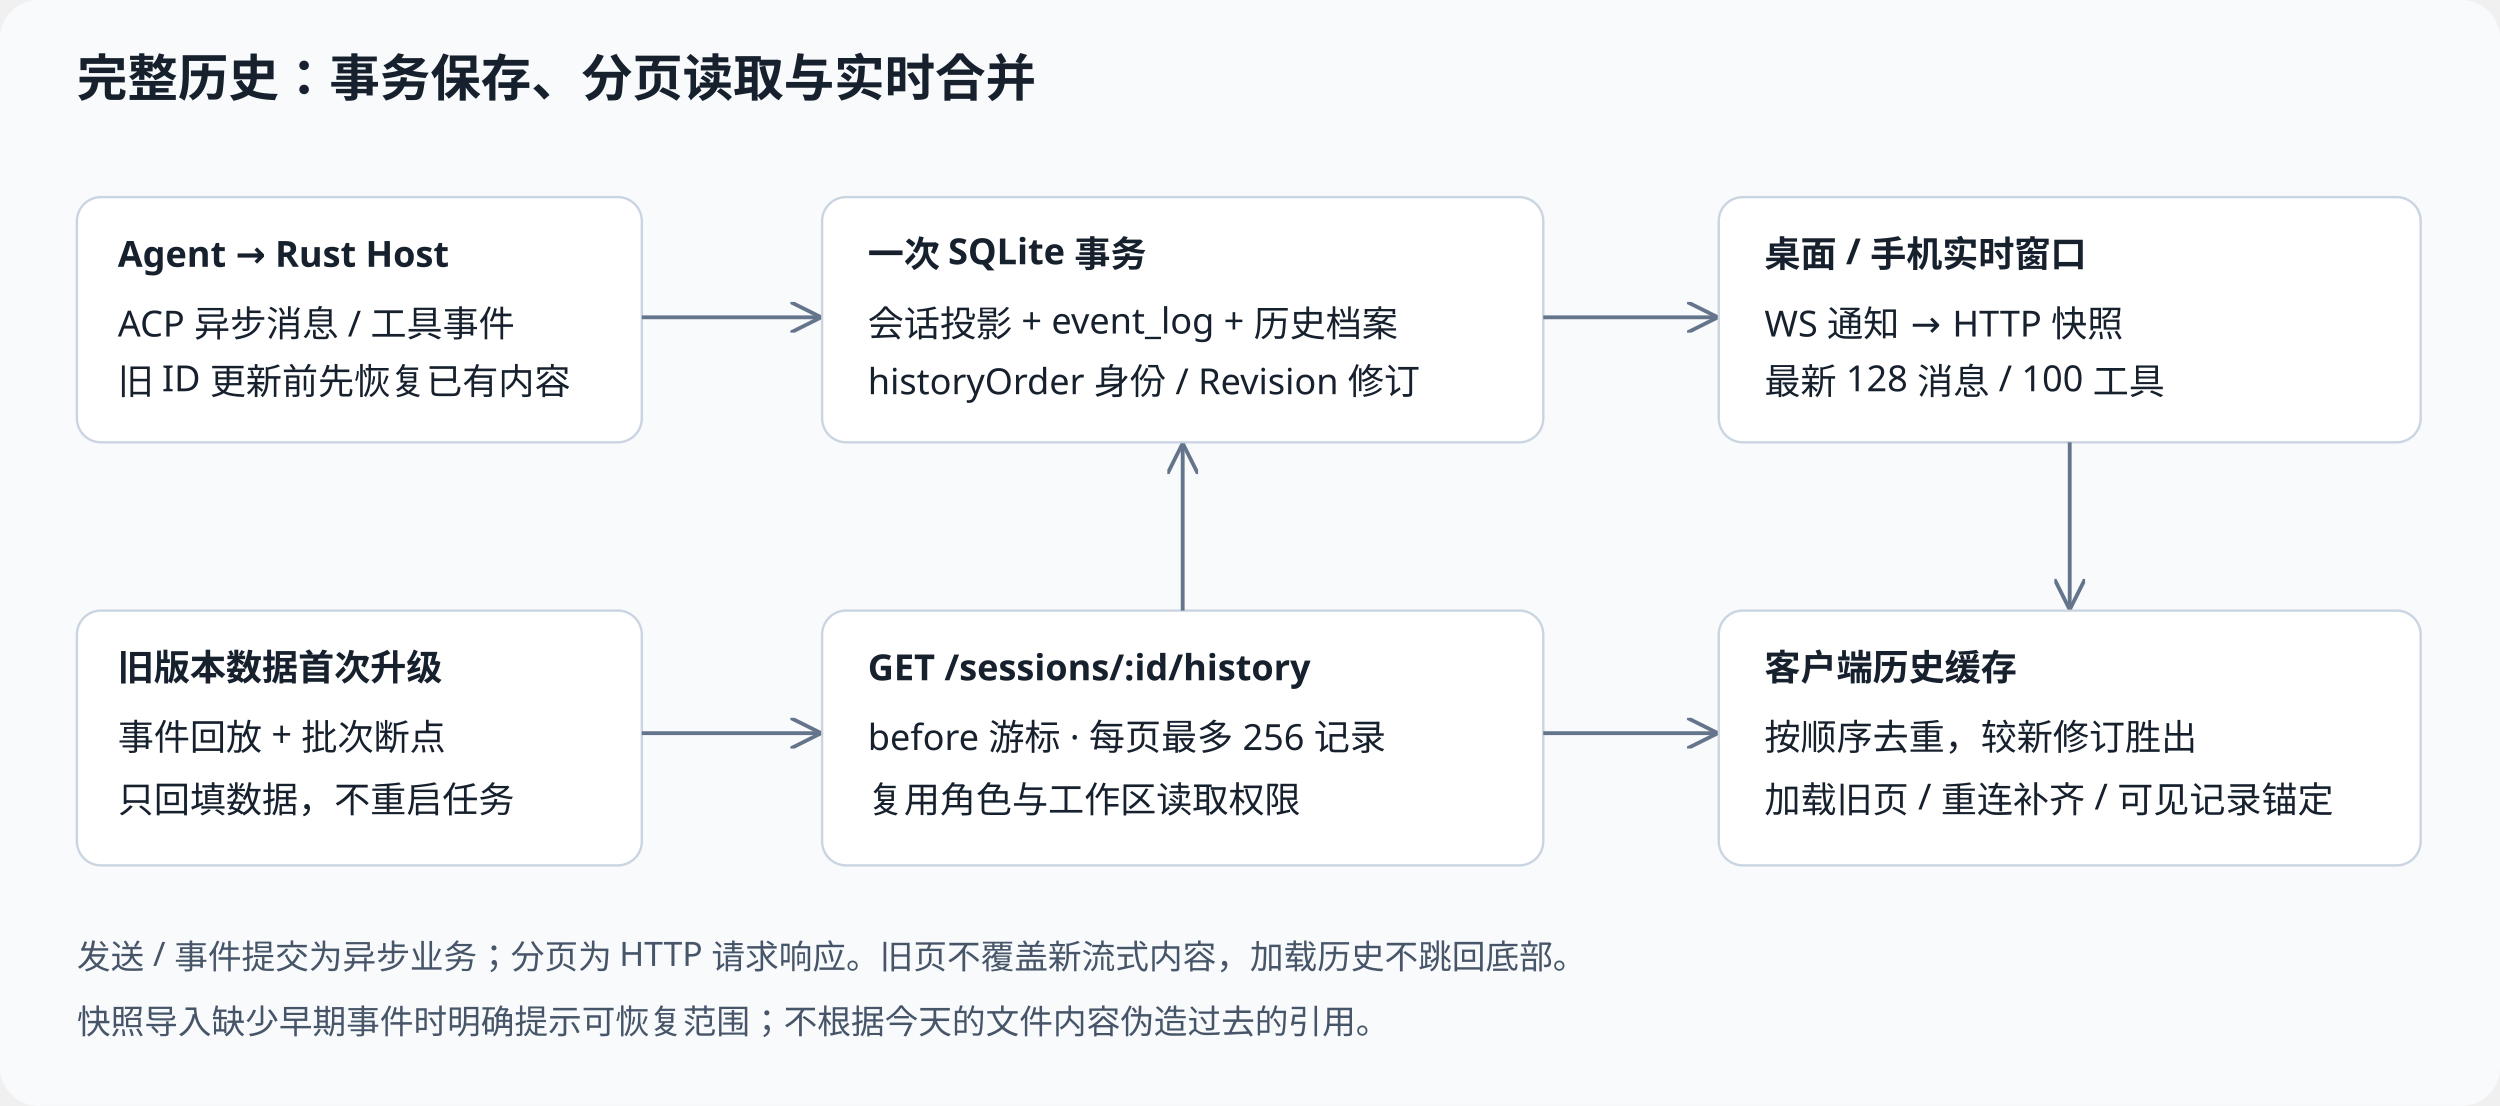
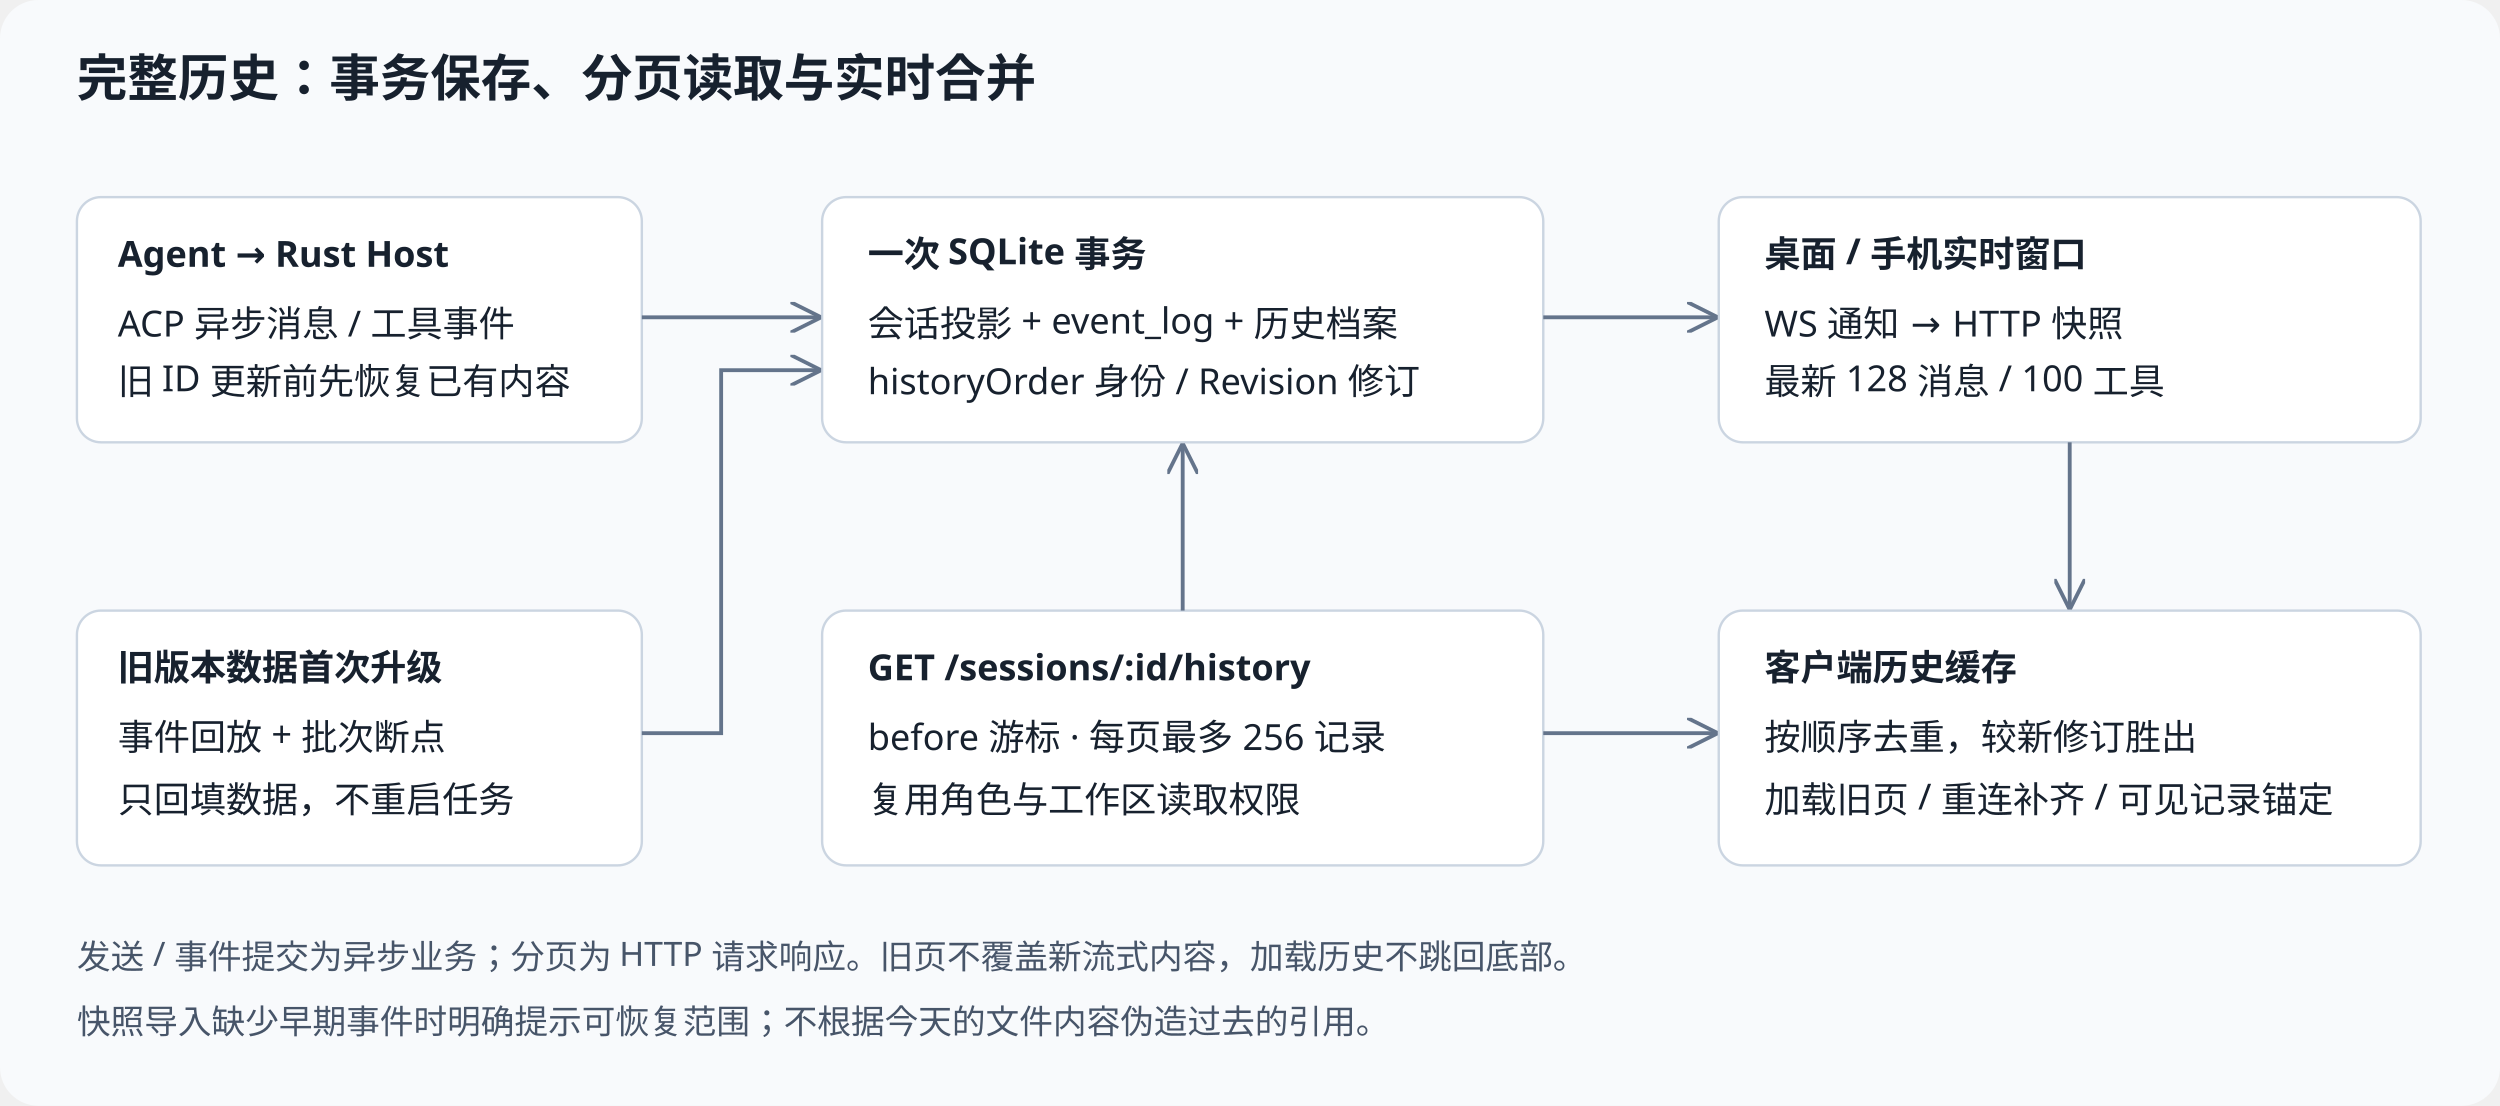
<svg xmlns="http://www.w3.org/2000/svg" width="1040" height="460" viewBox="0 0 1040 460">
  <defs>
    <marker id="arrow" markerWidth="8" markerHeight="8" refX="7" refY="4" orient="auto">
      <path d="M0 0L8 4L0 8" fill="none" stroke="#64748b" />
    </marker>
  </defs>
  <rect width="1040" height="460" rx="16" fill="#f8fafc" />
  <g font-family="system-ui,sans-serif" fill="#17212e">
    <text x="32" y="40" font-size="21" font-weight="600">完整历史：事务保存、分页读取与实时合并</text>
    <g fill="white" stroke="#cbd5e1">
      <rect x="32" y="82" width="235" height="102" rx="10" />
      <rect x="342" y="82" width="300" height="102" rx="10" />
      <rect x="715" y="82" width="292" height="102" rx="10" />
      <rect x="342" y="254" width="300" height="106" rx="10" />
      <rect x="715" y="254" width="292" height="106" rx="10" />
      <rect x="32" y="254" width="235" height="106" rx="10" />
    </g>
    <g font-size="15">
      <text x="49" y="111" font-weight="600">Agent → Rust Host</text>
      <text x="49" y="140">ACP 异步消息 / 工具事件</text>
      <text x="49" y="164">旧 ID 更新前先恢复已有内容</text>
      <text x="361" y="111" font-weight="600">一次 SQLite 事务</text>
      <text x="361" y="140">会话投影 + event_log + 历史档案</text>
      <text x="361" y="164">historyOrder 身份 / Revision 修订</text>
      <text x="734" y="111" font-weight="600">桌面 / 手机实时窗口</text>
      <text x="734" y="140">WS 通知 → HTTP 快照</text>
      <text x="734" y="164">最新 128 消息 / 100 工具</text>
      <text x="361" y="283" font-weight="600">GET /sessions/:id/history</text>
      <text x="361" y="312">before 游标 · 每页最多 256 记录</text>
      <text x="361" y="338">复用角色与工作区读取权限</text>
      <text x="734" y="283" font-weight="600">客户端历史缓存</text>
      <text x="734" y="312">按顺序去重，较新修订胜出</text>
      <text x="734" y="338">加载旧页 / 重连补齐 / 可见记录锚定</text>
      <text x="49" y="283" font-weight="600">旧版本数据首次升级</text>
      <text x="49" y="312">事件回放 + 批次断点</text>
      <text x="49" y="338">只回填数据，不重启任务</text>
    </g>
    <g fill="none" stroke="#64748b" stroke-width="1.6" marker-end="url(#arrow)">
      <path d="M267 132H340" />
      <path d="M642 132H713" />
      <path d="M492 254V186" />
-       <path d="M267 305H340" />
+       <path d="M267 305H300V154H340" />
      <path d="M642 305H713" />
      <path d="M861 184V252" />
    </g>
    <text x="32" y="403" font-size="14" fill="#475569">发送 / 事件提交为异步业务；分页为 HTTP 请求响应。旧页不覆盖新流式内容，加载历史不跳回底部。</text>
    <text x="32" y="430" font-size="14" fill="#475569">快照导入缺少早期事件时明确提示可恢复范围；不根据今天的文件内容伪造过去的引用。</text>
  </g>
</svg>
